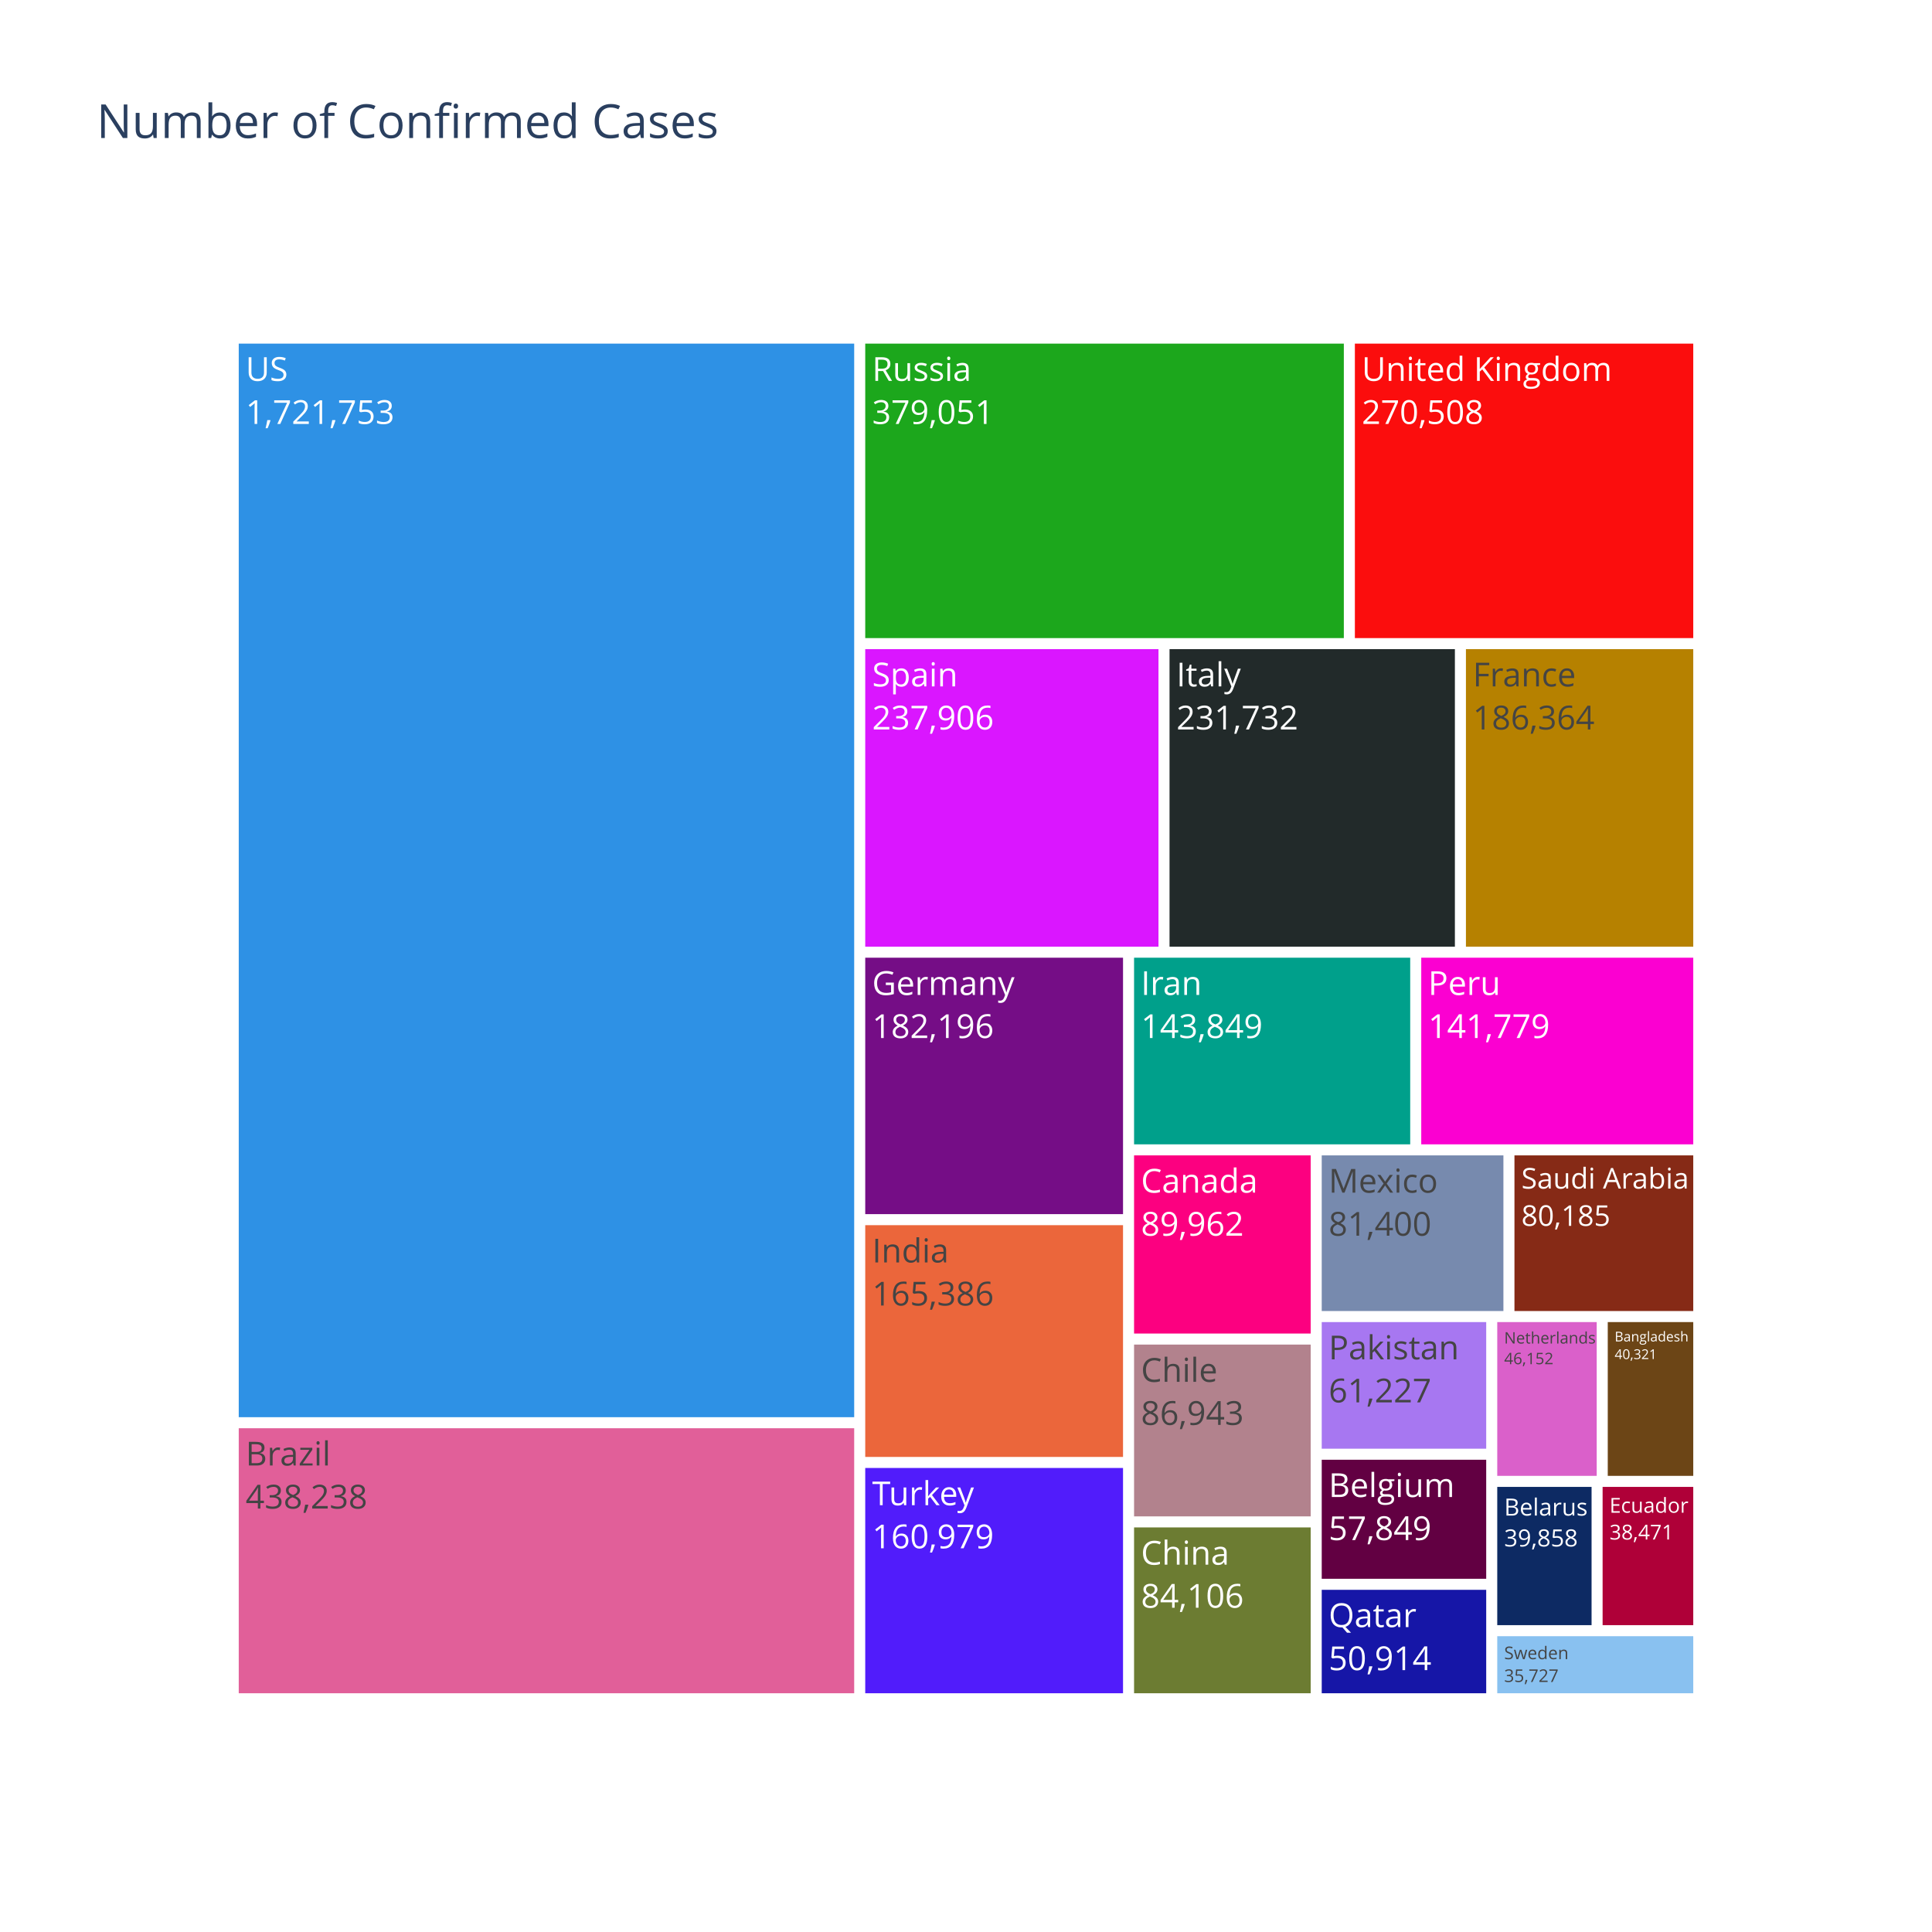
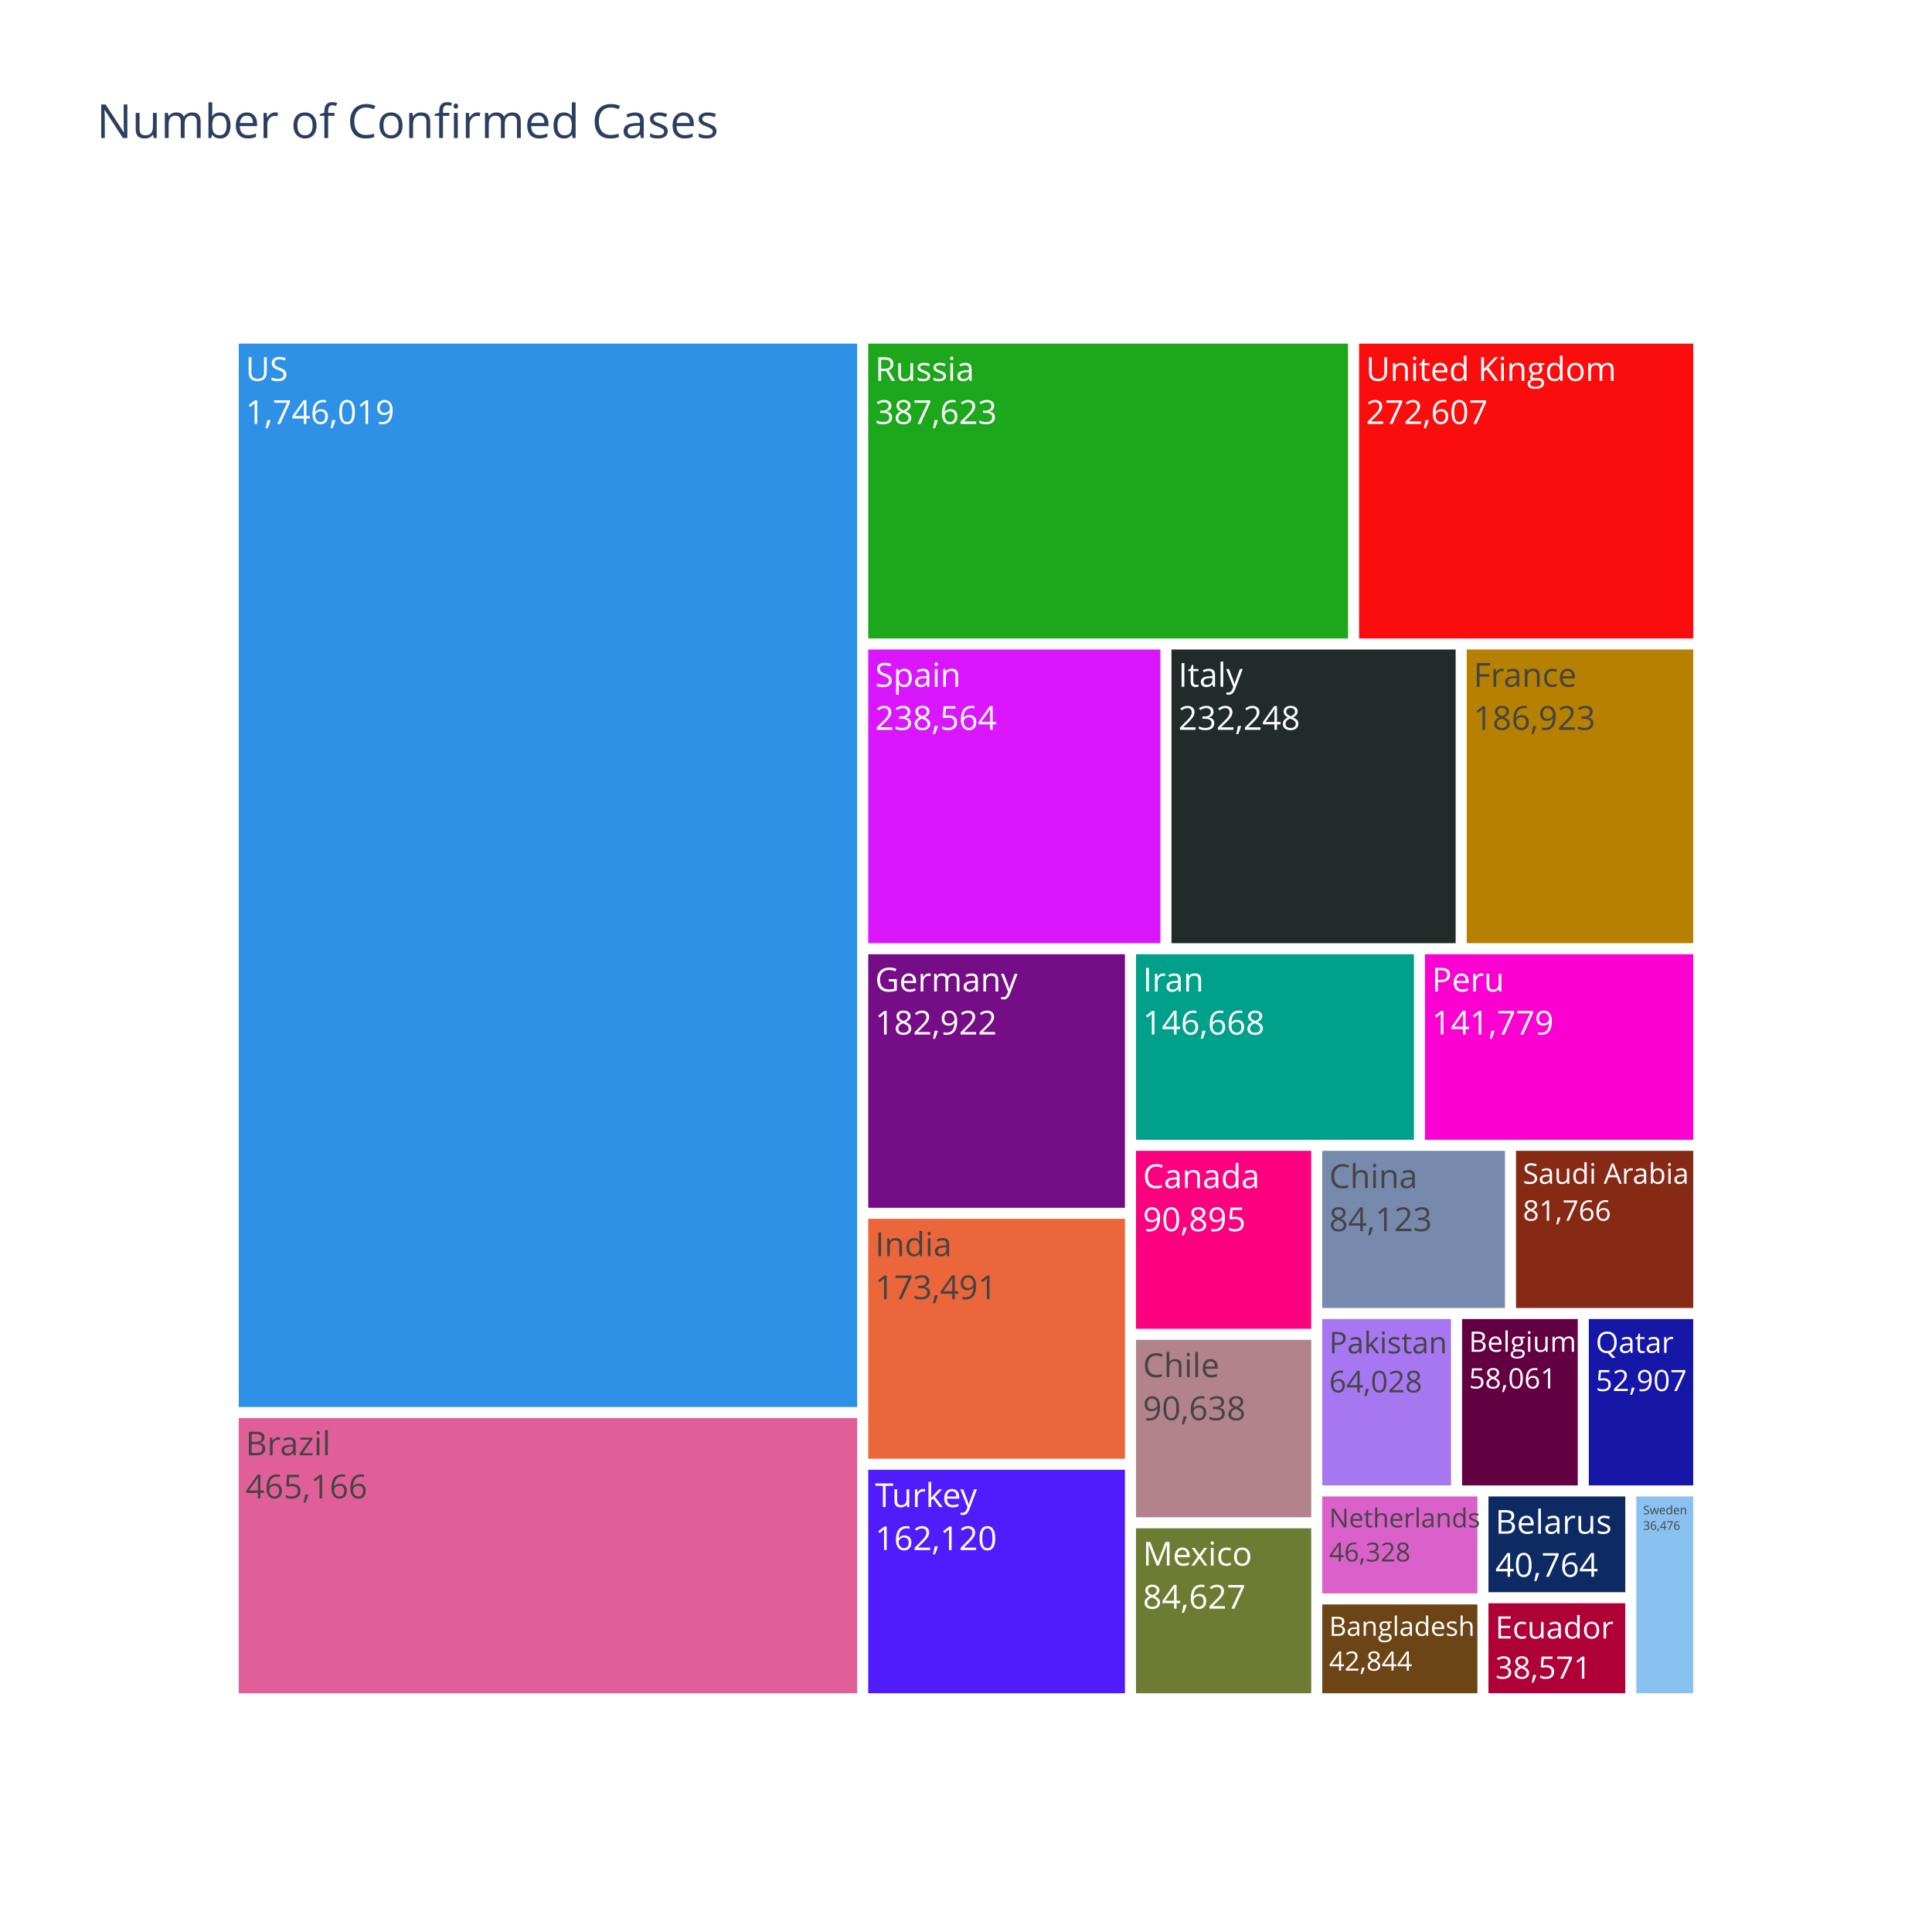
<svg xmlns="http://www.w3.org/2000/svg" class="main-svg" width="700" height="700" style="" viewBox="0 0 700 700">
  <rect x="0" y="0" width="700" height="700" style="fill: rgb(255, 255, 255); fill-opacity: 1;" />
-   <defs id="defs-c12bf8">
+   <defs id="defs-562cb6">
    <g class="clips" />
    <g class="gradients" />
  </defs>
  <g class="bglayer" />
  <g class="layer-below">
    <g class="imagelayer" />
    <g class="shapelayer" />
  </g>
  <g class="cartesianlayer" />
  <g class="polarlayer" />
  <g class="ternarylayer" />
  <g class="geolayer" />
  <g class="funnelarealayer" />
  <g class="pielayer" />
  <g class="treemaplayer">
    <g class="trace treemap" style="opacity: 1;">
      <g class="slice cursor-pointer">
        <path class="surface" d="M80,100L620,100L620,620L80,620Z" style="pointer-events: all; stroke-width: 0; fill: rgb(0, 0, 0); fill-opacity: 0; stroke: rgb(0, 0, 0); stroke-opacity: 0; opacity: 0;" />
        <g class="slicetext">
          <text data-notex="1" class="slicetext" text-anchor="start" x="0" y="0" style="font-family: 'Open Sans', verdana, arial, sans-serif; font-size: 12px; fill: rgb(42, 63, 95); fill-opacity: 1; white-space: pre;" transform="translate(86,114)"> </text>
        </g>
      </g>
      <g class="slice cursor-pointer">
-         <path class="surface" d="M86,124L309.991,124L309.991,513.976L86,513.976Z" style="pointer-events: all; stroke-width: 1; fill: rgb(46, 145, 229); fill-opacity: 1; stroke: rgb(255, 255, 255); stroke-opacity: 1; opacity: 1;" />
+         <path class="surface" d="M86,124L311.07,124L311.07,510.288L86,510.288Z" style="pointer-events: all; stroke-width: 1; fill: rgb(46, 145, 229); fill-opacity: 1; stroke: rgb(255, 255, 255); stroke-opacity: 1; opacity: 1;" />
        <g class="slicetext">
          <text data-notex="1" class="slicetext" text-anchor="start" x="0" y="0" style="font-family: 'Open Sans', verdana, arial, sans-serif; font-size: 12px; fill: rgb(255, 255, 255); fill-opacity: 1; white-space: pre;" transform="translate(89,138)">
            <tspan class="line" dy="0em" x="0" y="0">US</tspan>
-             <tspan class="line" dy="1.3em" x="0" y="0">1,721,753</tspan>
-           </text>
-         </g>
-       </g>
-       <g class="slice cursor-pointer">
-         <path class="surface" d="M86,516.976L309.991,516.976L309.991,614L86,614Z" style="pointer-events: all; stroke-width: 1; fill: rgb(225, 95, 153); fill-opacity: 1; stroke: rgb(255, 255, 255); stroke-opacity: 1; opacity: 1;" />
-         <g class="slicetext">
-           <text data-notex="1" class="slicetext" text-anchor="start" x="0" y="0" style="font-family: 'Open Sans', verdana, arial, sans-serif; font-size: 12px; fill: rgb(68, 68, 68); fill-opacity: 1; white-space: pre;" transform="translate(89,530.9758)">
+             <tspan class="line" dy="1.3em" x="0" y="0">1,746,019</tspan>
+           </text>
+         </g>
+       </g>
+       <g class="slice cursor-pointer">
+         <path class="surface" d="M86,513.288L311.07,513.288L311.07,614L86,614Z" style="pointer-events: all; stroke-width: 1; fill: rgb(225, 95, 153); fill-opacity: 1; stroke: rgb(255, 255, 255); stroke-opacity: 1; opacity: 1;" />
+         <g class="slicetext">
+           <text data-notex="1" class="slicetext" text-anchor="start" x="0" y="0" style="font-family: 'Open Sans', verdana, arial, sans-serif; font-size: 12px; fill: rgb(68, 68, 68); fill-opacity: 1; white-space: pre;" transform="translate(89,527.2878)">
            <tspan class="line" dy="0em" x="0" y="0">Brazil</tspan>
-             <tspan class="line" dy="1.3em" x="0" y="0">438,238</tspan>
-           </text>
-         </g>
-       </g>
-       <g class="slice cursor-pointer">
-         <path class="surface" d="M312.991,124L487.396,124L487.396,231.697L312.991,231.697Z" style="pointer-events: all; stroke-width: 1; fill: rgb(28, 167, 28); fill-opacity: 1; stroke: rgb(255, 255, 255); stroke-opacity: 1; opacity: 1;" />
-         <g class="slicetext">
-           <text data-notex="1" class="slicetext" text-anchor="start" x="0" y="0" style="font-family: 'Open Sans', verdana, arial, sans-serif; font-size: 12px; fill: rgb(255, 255, 255); fill-opacity: 1; white-space: pre;" transform="translate(315.9915,138)">
+             <tspan class="line" dy="1.3em" x="0" y="0">465,166</tspan>
+           </text>
+         </g>
+       </g>
+       <g class="slice cursor-pointer">
+         <path class="surface" d="M314.07,124L488.921,124L488.921,231.826L314.07,231.826Z" style="pointer-events: all; stroke-width: 1; fill: rgb(28, 167, 28); fill-opacity: 1; stroke: rgb(255, 255, 255); stroke-opacity: 1; opacity: 1;" />
+         <g class="slicetext">
+           <text data-notex="1" class="slicetext" text-anchor="start" x="0" y="0" style="font-family: 'Open Sans', verdana, arial, sans-serif; font-size: 12px; fill: rgb(255, 255, 255); fill-opacity: 1; white-space: pre;" transform="translate(317.0698,138)">
            <tspan class="line" dy="0em" x="0" y="0">Russia</tspan>
-             <tspan class="line" dy="1.3em" x="0" y="0">379,051</tspan>
-           </text>
-         </g>
-       </g>
-       <g class="slice cursor-pointer">
-         <path class="surface" d="M490.396,124L614,124L614,231.697L490.396,231.697Z" style="pointer-events: all; stroke-width: 1; fill: rgb(251, 13, 13); fill-opacity: 1; stroke: rgb(255, 255, 255); stroke-opacity: 1; opacity: 1;" />
-         <g class="slicetext">
-           <text data-notex="1" class="slicetext" text-anchor="start" x="0" y="0" style="font-family: 'Open Sans', verdana, arial, sans-serif; font-size: 12px; fill: rgb(255, 255, 255); fill-opacity: 1; white-space: pre;" transform="translate(493.396,138)">
+             <tspan class="line" dy="1.3em" x="0" y="0">387,623</tspan>
+           </text>
+         </g>
+       </g>
+       <g class="slice cursor-pointer">
+         <path class="surface" d="M491.921,124L614,124L614,231.826L491.921,231.826Z" style="pointer-events: all; stroke-width: 1; fill: rgb(251, 13, 13); fill-opacity: 1; stroke: rgb(255, 255, 255); stroke-opacity: 1; opacity: 1;" />
+         <g class="slicetext">
+           <text data-notex="1" class="slicetext" text-anchor="start" x="0" y="0" style="font-family: 'Open Sans', verdana, arial, sans-serif; font-size: 12px; fill: rgb(255, 255, 255); fill-opacity: 1; white-space: pre;" transform="translate(494.921,138)">
            <tspan class="line" dy="0em" x="0" y="0">United Kingdom</tspan>
-             <tspan class="line" dy="1.3em" x="0" y="0">270,508</tspan>
-           </text>
-         </g>
-       </g>
-       <g class="slice cursor-pointer">
-         <path class="surface" d="M312.991,234.697L420.243,234.697L420.243,343.493L312.991,343.493Z" style="pointer-events: all; stroke-width: 1; fill: rgb(218, 22, 255); fill-opacity: 1; stroke: rgb(255, 255, 255); stroke-opacity: 1; opacity: 1;" />
-         <g class="slicetext">
-           <text data-notex="1" class="slicetext" text-anchor="start" x="0" y="0" style="font-family: 'Open Sans', verdana, arial, sans-serif; font-size: 12px; fill: rgb(255, 255, 255); fill-opacity: 1; white-space: pre;" transform="translate(315.9915,248.6974)">
+             <tspan class="line" dy="1.3em" x="0" y="0">272,607</tspan>
+           </text>
+         </g>
+       </g>
+       <g class="slice cursor-pointer">
+         <path class="surface" d="M314.07,234.826L420.944,234.826L420.944,342.233L314.07,342.233Z" style="pointer-events: all; stroke-width: 1; fill: rgb(218, 22, 255); fill-opacity: 1; stroke: rgb(255, 255, 255); stroke-opacity: 1; opacity: 1;" />
+         <g class="slicetext">
+           <text data-notex="1" class="slicetext" text-anchor="start" x="0" y="0" style="font-family: 'Open Sans', verdana, arial, sans-serif; font-size: 12px; fill: rgb(255, 255, 255); fill-opacity: 1; white-space: pre;" transform="translate(317.0698,248.8261)">
            <tspan class="line" dy="0em" x="0" y="0">Spain</tspan>
-             <tspan class="line" dy="1.3em" x="0" y="0">237,906</tspan>
-           </text>
-         </g>
-       </g>
-       <g class="slice cursor-pointer">
-         <path class="surface" d="M423.243,234.697L527.634,234.697L527.634,343.493L423.243,343.493Z" style="pointer-events: all; stroke-width: 1; fill: rgb(34, 42, 42); fill-opacity: 1; stroke: rgb(255, 255, 255); stroke-opacity: 1; opacity: 1;" />
-         <g class="slicetext">
-           <text data-notex="1" class="slicetext" text-anchor="start" x="0" y="0" style="font-family: 'Open Sans', verdana, arial, sans-serif; font-size: 12px; fill: rgb(255, 255, 255); fill-opacity: 1; white-space: pre;" transform="translate(426.2434,248.6974)">
+             <tspan class="line" dy="1.3em" x="0" y="0">238,564</tspan>
+           </text>
+         </g>
+       </g>
+       <g class="slice cursor-pointer">
+         <path class="surface" d="M423.944,234.826L527.91,234.826L527.91,342.233L423.944,342.233Z" style="pointer-events: all; stroke-width: 1; fill: rgb(34, 42, 42); fill-opacity: 1; stroke: rgb(255, 255, 255); stroke-opacity: 1; opacity: 1;" />
+         <g class="slicetext">
+           <text data-notex="1" class="slicetext" text-anchor="start" x="0" y="0" style="font-family: 'Open Sans', verdana, arial, sans-serif; font-size: 12px; fill: rgb(255, 255, 255); fill-opacity: 1; white-space: pre;" transform="translate(426.9442,248.8261)">
            <tspan class="line" dy="0em" x="0" y="0">Italy</tspan>
-             <tspan class="line" dy="1.3em" x="0" y="0">231,732</tspan>
-           </text>
-         </g>
-       </g>
-       <g class="slice cursor-pointer">
-         <path class="surface" d="M530.634,234.697L614,234.697L614,343.493L530.634,343.493Z" style="pointer-events: all; stroke-width: 1; fill: rgb(182, 129, 0); fill-opacity: 1; stroke: rgb(255, 255, 255); stroke-opacity: 1; opacity: 1;" />
-         <g class="slicetext">
-           <text data-notex="1" class="slicetext" text-anchor="start" x="0" y="0" style="font-family: 'Open Sans', verdana, arial, sans-serif; font-size: 12px; fill: rgb(68, 68, 68); fill-opacity: 1; white-space: pre;" transform="translate(533.634,248.6974)">
+             <tspan class="line" dy="1.3em" x="0" y="0">232,248</tspan>
+           </text>
+         </g>
+       </g>
+       <g class="slice cursor-pointer">
+         <path class="surface" d="M530.91,234.826L614,234.826L614,342.233L530.91,342.233Z" style="pointer-events: all; stroke-width: 1; fill: rgb(182, 129, 0); fill-opacity: 1; stroke: rgb(255, 255, 255); stroke-opacity: 1; opacity: 1;" />
+         <g class="slicetext">
+           <text data-notex="1" class="slicetext" text-anchor="start" x="0" y="0" style="font-family: 'Open Sans', verdana, arial, sans-serif; font-size: 12px; fill: rgb(68, 68, 68); fill-opacity: 1; white-space: pre;" transform="translate(533.9097,248.8261)">
            <tspan class="line" dy="0em" x="0" y="0">France</tspan>
-             <tspan class="line" dy="1.3em" x="0" y="0">186,364</tspan>
-           </text>
-         </g>
-       </g>
-       <g class="slice cursor-pointer">
-         <path class="surface" d="M312.991,346.493L407.394,346.493L407.394,440.404L312.991,440.404Z" style="pointer-events: all; stroke-width: 1; fill: rgb(117, 13, 134); fill-opacity: 1; stroke: rgb(255, 255, 255); stroke-opacity: 1; opacity: 1;" />
-         <g class="slicetext">
-           <text data-notex="1" class="slicetext" text-anchor="start" x="0" y="0" style="font-family: 'Open Sans', verdana, arial, sans-serif; font-size: 12px; fill: rgb(255, 255, 255); fill-opacity: 1; white-space: pre;" transform="translate(315.9915,360.4928)">
+             <tspan class="line" dy="1.3em" x="0" y="0">186,923</tspan>
+           </text>
+         </g>
+       </g>
+       <g class="slice cursor-pointer">
+         <path class="surface" d="M314.07,345.233L408.092,345.233L408.092,438.104L314.07,438.104Z" style="pointer-events: all; stroke-width: 1; fill: rgb(117, 13, 134); fill-opacity: 1; stroke: rgb(255, 255, 255); stroke-opacity: 1; opacity: 1;" />
+         <g class="slicetext">
+           <text data-notex="1" class="slicetext" text-anchor="start" x="0" y="0" style="font-family: 'Open Sans', verdana, arial, sans-serif; font-size: 12px; fill: rgb(255, 255, 255); fill-opacity: 1; white-space: pre;" transform="translate(317.0698,359.2335)">
            <tspan class="line" dy="0em" x="0" y="0">Germany</tspan>
-             <tspan class="line" dy="1.3em" x="0" y="0">182,196</tspan>
-           </text>
-         </g>
-       </g>
-       <g class="slice cursor-pointer">
-         <path class="surface" d="M312.991,443.404L407.394,443.404L407.394,528.374L312.991,528.374Z" style="pointer-events: all; stroke-width: 1; fill: rgb(235, 102, 59); fill-opacity: 1; stroke: rgb(255, 255, 255); stroke-opacity: 1; opacity: 1;" />
-         <g class="slicetext">
-           <text data-notex="1" class="slicetext" text-anchor="start" x="0" y="0" style="font-family: 'Open Sans', verdana, arial, sans-serif; font-size: 12px; fill: rgb(68, 68, 68); fill-opacity: 1; white-space: pre;" transform="translate(315.9915,457.4041)">
+             <tspan class="line" dy="1.3em" x="0" y="0">182,922</tspan>
+           </text>
+         </g>
+       </g>
+       <g class="slice cursor-pointer">
+         <path class="surface" d="M314.07,441.104L408.092,441.104L408.092,529.032L314.07,529.032Z" style="pointer-events: all; stroke-width: 1; fill: rgb(235, 102, 59); fill-opacity: 1; stroke: rgb(255, 255, 255); stroke-opacity: 1; opacity: 1;" />
+         <g class="slicetext">
+           <text data-notex="1" class="slicetext" text-anchor="start" x="0" y="0" style="font-family: 'Open Sans', verdana, arial, sans-serif; font-size: 12px; fill: rgb(68, 68, 68); fill-opacity: 1; white-space: pre;" transform="translate(317.0698,455.1041)">
            <tspan class="line" dy="0em" x="0" y="0">India</tspan>
-             <tspan class="line" dy="1.3em" x="0" y="0">165,386</tspan>
-           </text>
-         </g>
-       </g>
-       <g class="slice cursor-pointer">
-         <path class="surface" d="M312.991,531.374L407.394,531.374L407.394,614L312.991,614Z" style="pointer-events: all; stroke-width: 1; fill: rgb(81, 28, 251); fill-opacity: 1; stroke: rgb(255, 255, 255); stroke-opacity: 1; opacity: 1;" />
-         <g class="slicetext">
-           <text data-notex="1" class="slicetext" text-anchor="start" x="0" y="0" style="font-family: 'Open Sans', verdana, arial, sans-serif; font-size: 12px; fill: rgb(255, 255, 255); fill-opacity: 1; white-space: pre;" transform="translate(315.9915,545.3741)">
+             <tspan class="line" dy="1.3em" x="0" y="0">173,491</tspan>
+           </text>
+         </g>
+       </g>
+       <g class="slice cursor-pointer">
+         <path class="surface" d="M314.07,532.032L408.092,532.032L408.092,614L314.07,614Z" style="pointer-events: all; stroke-width: 1; fill: rgb(81, 28, 251); fill-opacity: 1; stroke: rgb(255, 255, 255); stroke-opacity: 1; opacity: 1;" />
+         <g class="slicetext">
+           <text data-notex="1" class="slicetext" text-anchor="start" x="0" y="0" style="font-family: 'Open Sans', verdana, arial, sans-serif; font-size: 12px; fill: rgb(255, 255, 255); fill-opacity: 1; white-space: pre;" transform="translate(317.0698,546.0319)">
            <tspan class="line" dy="0em" x="0" y="0">Turkey</tspan>
-             <tspan class="line" dy="1.3em" x="0" y="0">160,979</tspan>
-           </text>
-         </g>
-       </g>
-       <g class="slice cursor-pointer">
-         <path class="surface" d="M410.394,346.493L511.445,346.493L511.445,415.117L410.394,415.117Z" style="pointer-events: all; stroke-width: 1; fill: rgb(0, 160, 139); fill-opacity: 1; stroke: rgb(255, 255, 255); stroke-opacity: 1; opacity: 1;" />
-         <g class="slicetext">
-           <text data-notex="1" class="slicetext" text-anchor="start" x="0" y="0" style="font-family: 'Open Sans', verdana, arial, sans-serif; font-size: 12px; fill: rgb(255, 255, 255); fill-opacity: 1; white-space: pre;" transform="translate(413.3937,360.4928)">
+             <tspan class="line" dy="1.3em" x="0" y="0">162,120</tspan>
+           </text>
+         </g>
+       </g>
+       <g class="slice cursor-pointer">
+         <path class="surface" d="M411.092,345.233L512.791,345.233L512.791,413.467L411.092,413.467Z" style="pointer-events: all; stroke-width: 1; fill: rgb(0, 160, 139); fill-opacity: 1; stroke: rgb(255, 255, 255); stroke-opacity: 1; opacity: 1;" />
+         <g class="slicetext">
+           <text data-notex="1" class="slicetext" text-anchor="start" x="0" y="0" style="font-family: 'Open Sans', verdana, arial, sans-serif; font-size: 12px; fill: rgb(255, 255, 255); fill-opacity: 1; white-space: pre;" transform="translate(414.0917,359.2335)">
            <tspan class="line" dy="0em" x="0" y="0">Iran</tspan>
-             <tspan class="line" dy="1.3em" x="0" y="0">143,849</tspan>
-           </text>
-         </g>
-       </g>
-       <g class="slice cursor-pointer">
-         <path class="surface" d="M514.445,346.493L614,346.493L614,415.117L514.445,415.117Z" style="pointer-events: all; stroke-width: 1; fill: rgb(251, 0, 209); fill-opacity: 1; stroke: rgb(255, 255, 255); stroke-opacity: 1; opacity: 1;" />
-         <g class="slicetext">
-           <text data-notex="1" class="slicetext" text-anchor="start" x="0" y="0" style="font-family: 'Open Sans', verdana, arial, sans-serif; font-size: 12px; fill: rgb(255, 255, 255); fill-opacity: 1; white-space: pre;" transform="translate(517.4455,360.4928)">
+             <tspan class="line" dy="1.3em" x="0" y="0">146,668</tspan>
+           </text>
+         </g>
+       </g>
+       <g class="slice cursor-pointer">
+         <path class="surface" d="M515.791,345.233L614,345.233L614,413.467L515.791,413.467Z" style="pointer-events: all; stroke-width: 1; fill: rgb(251, 0, 209); fill-opacity: 1; stroke: rgb(255, 255, 255); stroke-opacity: 1; opacity: 1;" />
+         <g class="slicetext">
+           <text data-notex="1" class="slicetext" text-anchor="start" x="0" y="0" style="font-family: 'Open Sans', verdana, arial, sans-serif; font-size: 12px; fill: rgb(255, 255, 255); fill-opacity: 1; white-space: pre;" transform="translate(518.7909,359.2335)">
            <tspan class="line" dy="0em" x="0" y="0">Peru</tspan>
            <tspan class="line" dy="1.3em" x="0" y="0">141,779</tspan>
          </text>
        </g>
      </g>
      <g class="slice cursor-pointer">
-         <path class="surface" d="M410.394,418.117L475.387,418.117L475.387,483.666L410.394,483.666Z" style="pointer-events: all; stroke-width: 1; fill: rgb(252, 0, 128); fill-opacity: 1; stroke: rgb(255, 255, 255); stroke-opacity: 1; opacity: 1;" />
-         <g class="slicetext">
-           <text data-notex="1" class="slicetext" text-anchor="start" x="0" y="0" style="font-family: 'Open Sans', verdana, arial, sans-serif; font-size: 12px; fill: rgb(255, 255, 255); fill-opacity: 1; white-space: pre;" transform="translate(413.3937,432.1173)">
+         <path class="surface" d="M411.092,416.467L475.583,416.467L475.583,481.95L411.092,481.95Z" style="pointer-events: all; stroke-width: 1; fill: rgb(252, 0, 128); fill-opacity: 1; stroke: rgb(255, 255, 255); stroke-opacity: 1; opacity: 1;" />
+         <g class="slicetext">
+           <text data-notex="1" class="slicetext" text-anchor="start" x="0" y="0" style="font-family: 'Open Sans', verdana, arial, sans-serif; font-size: 12px; fill: rgb(255, 255, 255); fill-opacity: 1; white-space: pre;" transform="translate(414.0917,430.4666)">
            <tspan class="line" dy="0em" x="0" y="0">Canada</tspan>
-             <tspan class="line" dy="1.3em" x="0" y="0">89,962</tspan>
-           </text>
-         </g>
-       </g>
-       <g class="slice cursor-pointer">
-         <path class="surface" d="M410.394,486.666L475.387,486.666L475.387,549.914L410.394,549.914Z" style="pointer-events: all; stroke-width: 1; fill: rgb(178, 130, 141); fill-opacity: 1; stroke: rgb(255, 255, 255); stroke-opacity: 1; opacity: 1;" />
-         <g class="slicetext">
-           <text data-notex="1" class="slicetext" text-anchor="start" x="0" y="0" style="font-family: 'Open Sans', verdana, arial, sans-serif; font-size: 12px; fill: rgb(68, 68, 68); fill-opacity: 1; white-space: pre;" transform="translate(413.3937,500.6657)">
+             <tspan class="line" dy="1.3em" x="0" y="0">90,895</tspan>
+           </text>
+         </g>
+       </g>
+       <g class="slice cursor-pointer">
+         <path class="surface" d="M411.092,484.95L475.583,484.95L475.583,550.239L411.092,550.239Z" style="pointer-events: all; stroke-width: 1; fill: rgb(178, 130, 141); fill-opacity: 1; stroke: rgb(255, 255, 255); stroke-opacity: 1; opacity: 1;" />
+         <g class="slicetext">
+           <text data-notex="1" class="slicetext" text-anchor="start" x="0" y="0" style="font-family: 'Open Sans', verdana, arial, sans-serif; font-size: 12px; fill: rgb(68, 68, 68); fill-opacity: 1; white-space: pre;" transform="translate(414.0917,498.9498)">
            <tspan class="line" dy="0em" x="0" y="0">Chile</tspan>
-             <tspan class="line" dy="1.3em" x="0" y="0">86,943</tspan>
-           </text>
-         </g>
-       </g>
-       <g class="slice cursor-pointer">
-         <path class="surface" d="M410.394,552.914L475.387,552.914L475.387,614L410.394,614Z" style="pointer-events: all; stroke-width: 1; fill: rgb(108, 124, 50); fill-opacity: 1; stroke: rgb(255, 255, 255); stroke-opacity: 1; opacity: 1;" />
-         <g class="slicetext">
-           <text data-notex="1" class="slicetext" text-anchor="start" x="0" y="0" style="font-family: 'Open Sans', verdana, arial, sans-serif; font-size: 12px; fill: rgb(255, 255, 255); fill-opacity: 1; white-space: pre;" transform="translate(413.3937,566.9137)">
+             <tspan class="line" dy="1.3em" x="0" y="0">90,638</tspan>
+           </text>
+         </g>
+       </g>
+       <g class="slice cursor-pointer">
+         <path class="surface" d="M411.092,553.239L475.583,553.239L475.583,614L411.092,614Z" style="pointer-events: all; stroke-width: 1; fill: rgb(108, 124, 50); fill-opacity: 1; stroke: rgb(255, 255, 255); stroke-opacity: 1; opacity: 1;" />
+         <g class="slicetext">
+           <text data-notex="1" class="slicetext" text-anchor="start" x="0" y="0" style="font-family: 'Open Sans', verdana, arial, sans-serif; font-size: 12px; fill: rgb(255, 255, 255); fill-opacity: 1; white-space: pre;" transform="translate(414.0917,567.2393)">
+             <tspan class="line" dy="0em" x="0" y="0">Mexico</tspan>
+             <tspan class="line" dy="1.3em" x="0" y="0">84,627</tspan>
+           </text>
+         </g>
+       </g>
+       <g class="slice cursor-pointer">
+         <path class="surface" d="M478.583,416.467L545.775,416.467L545.775,474.409L478.583,474.409Z" style="pointer-events: all; stroke-width: 1; fill: rgb(119, 138, 174); fill-opacity: 1; stroke: rgb(255, 255, 255); stroke-opacity: 1; opacity: 1;" />
+         <g class="slicetext">
+           <text data-notex="1" class="slicetext" text-anchor="start" x="0" y="0" style="font-family: 'Open Sans', verdana, arial, sans-serif; font-size: 12px; fill: rgb(68, 68, 68); fill-opacity: 1; white-space: pre;" transform="translate(481.5827,430.4666)">
            <tspan class="line" dy="0em" x="0" y="0">China</tspan>
-             <tspan class="line" dy="1.3em" x="0" y="0">84,106</tspan>
-           </text>
-         </g>
-       </g>
-       <g class="slice cursor-pointer">
-         <path class="surface" d="M478.387,418.117L545.215,418.117L545.215,475.512L478.387,475.512Z" style="pointer-events: all; stroke-width: 1; fill: rgb(119, 138, 174); fill-opacity: 1; stroke: rgb(255, 255, 255); stroke-opacity: 1; opacity: 1;" />
-         <g class="slicetext">
-           <text data-notex="1" class="slicetext" text-anchor="start" x="0" y="0" style="font-family: 'Open Sans', verdana, arial, sans-serif; font-size: 12px; fill: rgb(68, 68, 68); fill-opacity: 1; white-space: pre;" transform="translate(481.387,432.1173)">
-             <tspan class="line" dy="0em" x="0" y="0">Mexico</tspan>
-             <tspan class="line" dy="1.3em" x="0" y="0">81,400</tspan>
-           </text>
-         </g>
-       </g>
-       <g class="slice cursor-pointer">
-         <path class="surface" d="M548.215,418.117L614,418.117L614,475.512L548.215,475.512Z" style="pointer-events: all; stroke-width: 1; fill: rgb(134, 42, 22); fill-opacity: 1; stroke: rgb(255, 255, 255); stroke-opacity: 1; opacity: 1;" />
-         <g class="slicetext">
-           <text data-notex="1" class="slicetext" text-anchor="start" x="0" y="0" style="font-family: 'Open Sans', verdana, arial, sans-serif; font-size: 12px; fill: rgb(255, 255, 255); fill-opacity: 1; white-space: pre;" transform="translate(551.2146,430.6418)scale(0.8658665)">
+             <tspan class="line" dy="1.3em" x="0" y="0">84,123</tspan>
+           </text>
+         </g>
+       </g>
+       <g class="slice cursor-pointer">
+         <path class="surface" d="M548.775,416.467L614,416.467L614,474.409L548.775,474.409Z" style="pointer-events: all; stroke-width: 1; fill: rgb(134, 42, 22); fill-opacity: 1; stroke: rgb(255, 255, 255); stroke-opacity: 1; opacity: 1;" />
+         <g class="slicetext">
+           <text data-notex="1" class="slicetext" text-anchor="start" x="0" y="0" style="font-family: 'Open Sans', verdana, arial, sans-serif; font-size: 12px; fill: rgb(255, 255, 255); fill-opacity: 1; white-space: pre;" transform="translate(551.7747,428.9019)scale(0.8577553)">
            <tspan class="line" dy="0em" x="0" y="0">Saudi Arabia</tspan>
-             <tspan class="line" dy="1.3em" x="0" y="0">80,185</tspan>
-           </text>
-         </g>
-       </g>
-       <g class="slice cursor-pointer">
-         <path class="surface" d="M478.387,478.512L538.981,478.512L538.981,525.393L478.387,525.393Z" style="pointer-events: all; stroke-width: 1; fill: rgb(167, 119, 241); fill-opacity: 1; stroke: rgb(255, 255, 255); stroke-opacity: 1; opacity: 1;" />
-         <g class="slicetext">
-           <text data-notex="1" class="slicetext" text-anchor="start" x="0" y="0" style="font-family: 'Open Sans', verdana, arial, sans-serif; font-size: 12px; fill: rgb(68, 68, 68); fill-opacity: 1; white-space: pre;" transform="translate(481.387,492.5124)">
+             <tspan class="line" dy="1.3em" x="0" y="0">81,766</tspan>
+           </text>
+         </g>
+       </g>
+       <g class="slice cursor-pointer">
+         <path class="surface" d="M478.583,477.409L526.227,477.409L526.227,538.696L478.583,538.696Z" style="pointer-events: all; stroke-width: 1; fill: rgb(167, 119, 241); fill-opacity: 1; stroke: rgb(255, 255, 255); stroke-opacity: 1; opacity: 1;" />
+         <g class="slicetext">
+           <text data-notex="1" class="slicetext" text-anchor="start" x="0" y="0" style="font-family: 'Open Sans', verdana, arial, sans-serif; font-size: 12px; fill: rgb(68, 68, 68); fill-opacity: 1; white-space: pre;" transform="translate(481.5827,490.3603)scale(0.9047005)">
            <tspan class="line" dy="0em" x="0" y="0">Pakistan</tspan>
-             <tspan class="line" dy="1.3em" x="0" y="0">61,227</tspan>
-           </text>
-         </g>
-       </g>
-       <g class="slice cursor-pointer">
-         <path class="surface" d="M478.387,528.393L538.981,528.393L538.981,572.521L478.387,572.521Z" style="pointer-events: all; stroke-width: 1; fill: rgb(98, 0, 66); fill-opacity: 1; stroke: rgb(255, 255, 255); stroke-opacity: 1; opacity: 1;" />
-         <g class="slicetext">
-           <text data-notex="1" class="slicetext" text-anchor="start" x="0" y="0" style="font-family: 'Open Sans', verdana, arial, sans-serif; font-size: 12px; fill: rgb(255, 255, 255); fill-opacity: 1; white-space: pre;" transform="translate(481.387,542.3928)">
+             <tspan class="line" dy="1.3em" x="0" y="0">64,028</tspan>
+           </text>
+         </g>
+       </g>
+       <g class="slice cursor-pointer">
+         <path class="surface" d="M529.227,477.409L572.152,477.409L572.152,538.696L529.227,538.696Z" style="pointer-events: all; stroke-width: 1; fill: rgb(98, 0, 66); fill-opacity: 1; stroke: rgb(255, 255, 255); stroke-opacity: 1; opacity: 1;" />
+         <g class="slicetext">
+           <text data-notex="1" class="slicetext" text-anchor="start" x="0" y="0" style="font-family: 'Open Sans', verdana, arial, sans-serif; font-size: 12px; fill: rgb(255, 255, 255); fill-opacity: 1; white-space: pre;" transform="translate(532.2272,489.7762)scale(0.8515979)">
            <tspan class="line" dy="0em" x="0" y="0">Belgium</tspan>
-             <tspan class="line" dy="1.3em" x="0" y="0">57,849</tspan>
-           </text>
-         </g>
-       </g>
-       <g class="slice cursor-pointer">
-         <path class="surface" d="M478.387,575.521L538.981,575.521L538.981,614L478.387,614Z" style="pointer-events: all; stroke-width: 1; fill: rgb(22, 22, 167); fill-opacity: 1; stroke: rgb(255, 255, 255); stroke-opacity: 1; opacity: 1;" />
-         <g class="slicetext">
-           <text data-notex="1" class="slicetext" text-anchor="start" x="0" y="0" style="font-family: 'Open Sans', verdana, arial, sans-serif; font-size: 12px; fill: rgb(255, 255, 255); fill-opacity: 1; white-space: pre;" transform="translate(481.387,589.5213)">
+             <tspan class="line" dy="1.3em" x="0" y="0">58,061</tspan>
+           </text>
+         </g>
+       </g>
+       <g class="slice cursor-pointer">
+         <path class="surface" d="M575.152,477.409L614,477.409L614,538.696L575.152,538.696Z" style="pointer-events: all; stroke-width: 1; fill: rgb(22, 22, 167); fill-opacity: 1; stroke: rgb(255, 255, 255); stroke-opacity: 1; opacity: 1;" />
+         <g class="slicetext">
+           <text data-notex="1" class="slicetext" text-anchor="start" x="0" y="0" style="font-family: 'Open Sans', verdana, arial, sans-serif; font-size: 12px; fill: rgb(255, 255, 255); fill-opacity: 1; white-space: pre;" transform="translate(578.1519,490.166)scale(0.8870365)">
            <tspan class="line" dy="0em" x="0" y="0">Qatar</tspan>
-             <tspan class="line" dy="1.3em" x="0" y="0">50,914</tspan>
-           </text>
-         </g>
-       </g>
-       <g class="slice cursor-pointer">
-         <path class="surface" d="M541.981,478.512L579.02,478.512L579.02,535.232L541.981,535.232Z" style="pointer-events: all; stroke-width: 1; fill: rgb(218, 96, 202); fill-opacity: 1; stroke: rgb(255, 255, 255); stroke-opacity: 1; opacity: 1;" />
-         <g class="slicetext">
-           <text data-notex="1" class="slicetext" text-anchor="start" x="0" y="0" style="font-family: 'Open Sans', verdana, arial, sans-serif; font-size: 12px; fill: rgb(68, 68, 68); fill-opacity: 1; white-space: pre;" transform="translate(544.9811,486.7879)scale(0.4795947)">
+             <tspan class="line" dy="1.3em" x="0" y="0">52,907</tspan>
+           </text>
+         </g>
+       </g>
+       <g class="slice cursor-pointer">
+         <path class="surface" d="M478.583,541.696L535.797,541.696L535.797,577.819L478.583,577.819Z" style="pointer-events: all; stroke-width: 1; fill: rgb(218, 96, 202); fill-opacity: 1; stroke: rgb(255, 255, 255); stroke-opacity: 1; opacity: 1;" />
+         <g class="slicetext">
+           <text data-notex="1" class="slicetext" text-anchor="start" x="0" y="0" style="font-family: 'Open Sans', verdana, arial, sans-serif; font-size: 12px; fill: rgb(68, 68, 68); fill-opacity: 1; white-space: pre;" transform="translate(481.5827,553.4009)scale(0.7913395)">
            <tspan class="line" dy="0em" x="0" y="0">Netherlands</tspan>
-             <tspan class="line" dy="1.3em" x="0" y="0">46,152</tspan>
-           </text>
-         </g>
-       </g>
-       <g class="slice cursor-pointer">
-         <path class="surface" d="M582.02,478.512L614,478.512L614,535.232L582.02,535.232Z" style="pointer-events: all; stroke-width: 1; fill: rgb(108, 69, 22); fill-opacity: 1; stroke: rgb(255, 255, 255); stroke-opacity: 1; opacity: 1;" />
-         <g class="slicetext">
-           <text data-notex="1" class="slicetext" text-anchor="start" x="0" y="0" style="font-family: 'Open Sans', verdana, arial, sans-serif; font-size: 12px; fill: rgb(255, 255, 255); fill-opacity: 1; white-space: pre;" transform="translate(585.0199,486.0206)scale(0.4098419)">
+             <tspan class="line" dy="1.3em" x="0" y="0">46,328</tspan>
+           </text>
+         </g>
+       </g>
+       <g class="slice cursor-pointer">
+         <path class="surface" d="M478.583,580.819L535.797,580.819L535.797,614L478.583,614Z" style="pointer-events: all; stroke-width: 1; fill: rgb(108, 69, 22); fill-opacity: 1; stroke: rgb(255, 255, 255); stroke-opacity: 1; opacity: 1;" />
+         <g class="slicetext">
+           <text data-notex="1" class="slicetext" text-anchor="start" x="0" y="0" style="font-family: 'Open Sans', verdana, arial, sans-serif; font-size: 12px; fill: rgb(255, 255, 255); fill-opacity: 1; white-space: pre;" transform="translate(481.5827,592.7063)scale(0.8079192)">
            <tspan class="line" dy="0em" x="0" y="0">Bangladesh</tspan>
-             <tspan class="line" dy="1.3em" x="0" y="0">40,321</tspan>
-           </text>
-         </g>
-       </g>
-       <g class="slice cursor-pointer">
-         <path class="surface" d="M541.981,538.232L577.155,538.232L577.155,589.327L541.981,589.327Z" style="pointer-events: all; stroke-width: 1; fill: rgb(13, 42, 99); fill-opacity: 1; stroke: rgb(255, 255, 255); stroke-opacity: 1; opacity: 1;" />
-         <g class="slicetext">
-           <text data-notex="1" class="slicetext" text-anchor="start" x="0" y="0" style="font-family: 'Open Sans', verdana, arial, sans-serif; font-size: 12px; fill: rgb(255, 255, 255); fill-opacity: 1; white-space: pre;" transform="translate(544.9811,549.1188)scale(0.7170174)">
+             <tspan class="line" dy="1.3em" x="0" y="0">42,844</tspan>
+           </text>
+         </g>
+       </g>
+       <g class="slice cursor-pointer">
+         <path class="surface" d="M538.797,541.696L589.369,541.696L589.369,577.389L538.797,577.389Z" style="pointer-events: all; stroke-width: 1; fill: rgb(13, 42, 99); fill-opacity: 1; stroke: rgb(255, 255, 255); stroke-opacity: 1; opacity: 1;" />
+         <g class="slicetext">
+           <text data-notex="1" class="slicetext" text-anchor="start" x="0" y="0" style="font-family: 'Open Sans', verdana, arial, sans-serif; font-size: 12px; fill: rgb(255, 255, 255); fill-opacity: 1; white-space: pre;" transform="translate(541.7972,555.6962)">
            <tspan class="line" dy="0em" x="0" y="0">Belarus</tspan>
-             <tspan class="line" dy="1.3em" x="0" y="0">39,858</tspan>
-           </text>
-         </g>
-       </g>
-       <g class="slice cursor-pointer">
-         <path class="surface" d="M580.155,538.232L614,538.232L614,589.327L580.155,589.327Z" style="pointer-events: all; stroke-width: 1; fill: rgb(175, 0, 56); fill-opacity: 1; stroke: rgb(255, 255, 255); stroke-opacity: 1; opacity: 1;" />
-         <g class="slicetext">
-           <text data-notex="1" class="slicetext" text-anchor="start" x="0" y="0" style="font-family: 'Open Sans', verdana, arial, sans-serif; font-size: 12px; fill: rgb(255, 255, 255); fill-opacity: 1; white-space: pre;" transform="translate(583.1547,548.0834)scale(0.6228929)">
+             <tspan class="line" dy="1.3em" x="0" y="0">40,764</tspan>
+           </text>
+         </g>
+       </g>
+       <g class="slice cursor-pointer">
+         <path class="surface" d="M538.797,580.389L589.369,580.389L589.369,614L538.797,614Z" style="pointer-events: all; stroke-width: 1; fill: rgb(175, 0, 56); fill-opacity: 1; stroke: rgb(255, 255, 255); stroke-opacity: 1; opacity: 1;" />
+         <g class="slicetext">
+           <text data-notex="1" class="slicetext" text-anchor="start" x="0" y="0" style="font-family: 'Open Sans', verdana, arial, sans-serif; font-size: 12px; fill: rgb(255, 255, 255); fill-opacity: 1; white-space: pre;" transform="translate(541.7972,593.6465)scale(0.9325129)">
            <tspan class="line" dy="0em" x="0" y="0">Ecuador</tspan>
-             <tspan class="line" dy="1.3em" x="0" y="0">38,471</tspan>
-           </text>
-         </g>
-       </g>
-       <g class="slice cursor-pointer">
-         <path class="surface" d="M541.981,592.327L614,592.327L614,614L541.981,614Z" style="pointer-events: all; stroke-width: 1; fill: rgb(137, 193, 240); fill-opacity: 1; stroke: rgb(255, 255, 255); stroke-opacity: 1; opacity: 1;" />
-         <g class="slicetext">
-           <text data-notex="1" class="slicetext" text-anchor="start" x="0" y="0" style="font-family: 'Open Sans', verdana, arial, sans-serif; font-size: 12px; fill: rgb(68, 68, 68); fill-opacity: 1; white-space: pre;" transform="translate(544.9811,601.1493)scale(0.5293417)">
+             <tspan class="line" dy="1.3em" x="0" y="0">38,571</tspan>
+           </text>
+         </g>
+       </g>
+       <g class="slice cursor-pointer">
+         <path class="surface" d="M592.369,541.696L614,541.696L614,614L592.369,614Z" style="pointer-events: all; stroke-width: 1; fill: rgb(137, 193, 240); fill-opacity: 1; stroke: rgb(255, 255, 255); stroke-opacity: 1; opacity: 1;" />
+         <g class="slicetext">
+           <text data-notex="1" class="slicetext" text-anchor="start" x="0" y="0" style="font-family: 'Open Sans', verdana, arial, sans-serif; font-size: 12px; fill: rgb(68, 68, 68); fill-opacity: 1; white-space: pre;" transform="translate(595.3691,548.6602)scale(0.3603659)">
            <tspan class="line" dy="0em" x="0" y="0">Sweden</tspan>
-             <tspan class="line" dy="1.3em" x="0" y="0">35,727</tspan>
+             <tspan class="line" dy="1.3em" x="0" y="0">36,476</tspan>
          </text>
        </g>
      </g>
    </g>
  </g>
  <g class="sunburstlayer" />
  <g class="glimages" />
-   <defs id="topdefs-c12bf8">
+   <defs id="topdefs-562cb6">
    <g class="clips" />
  </defs>
  <g class="layer-above">
    <g class="imagelayer" />
    <g class="shapelayer" />
  </g>
  <g class="infolayer">
    <g class="g-gtitle">
      <text class="gtitle" x="35" y="50" text-anchor="start" dy="0em" style="font-family: 'Open Sans', verdana, arial, sans-serif; font-size: 17px; fill: rgb(42, 63, 95); opacity: 1; font-weight: normal; white-space: pre;">Number of Confirmed Cases</text>
    </g>
  </g>
</svg>
